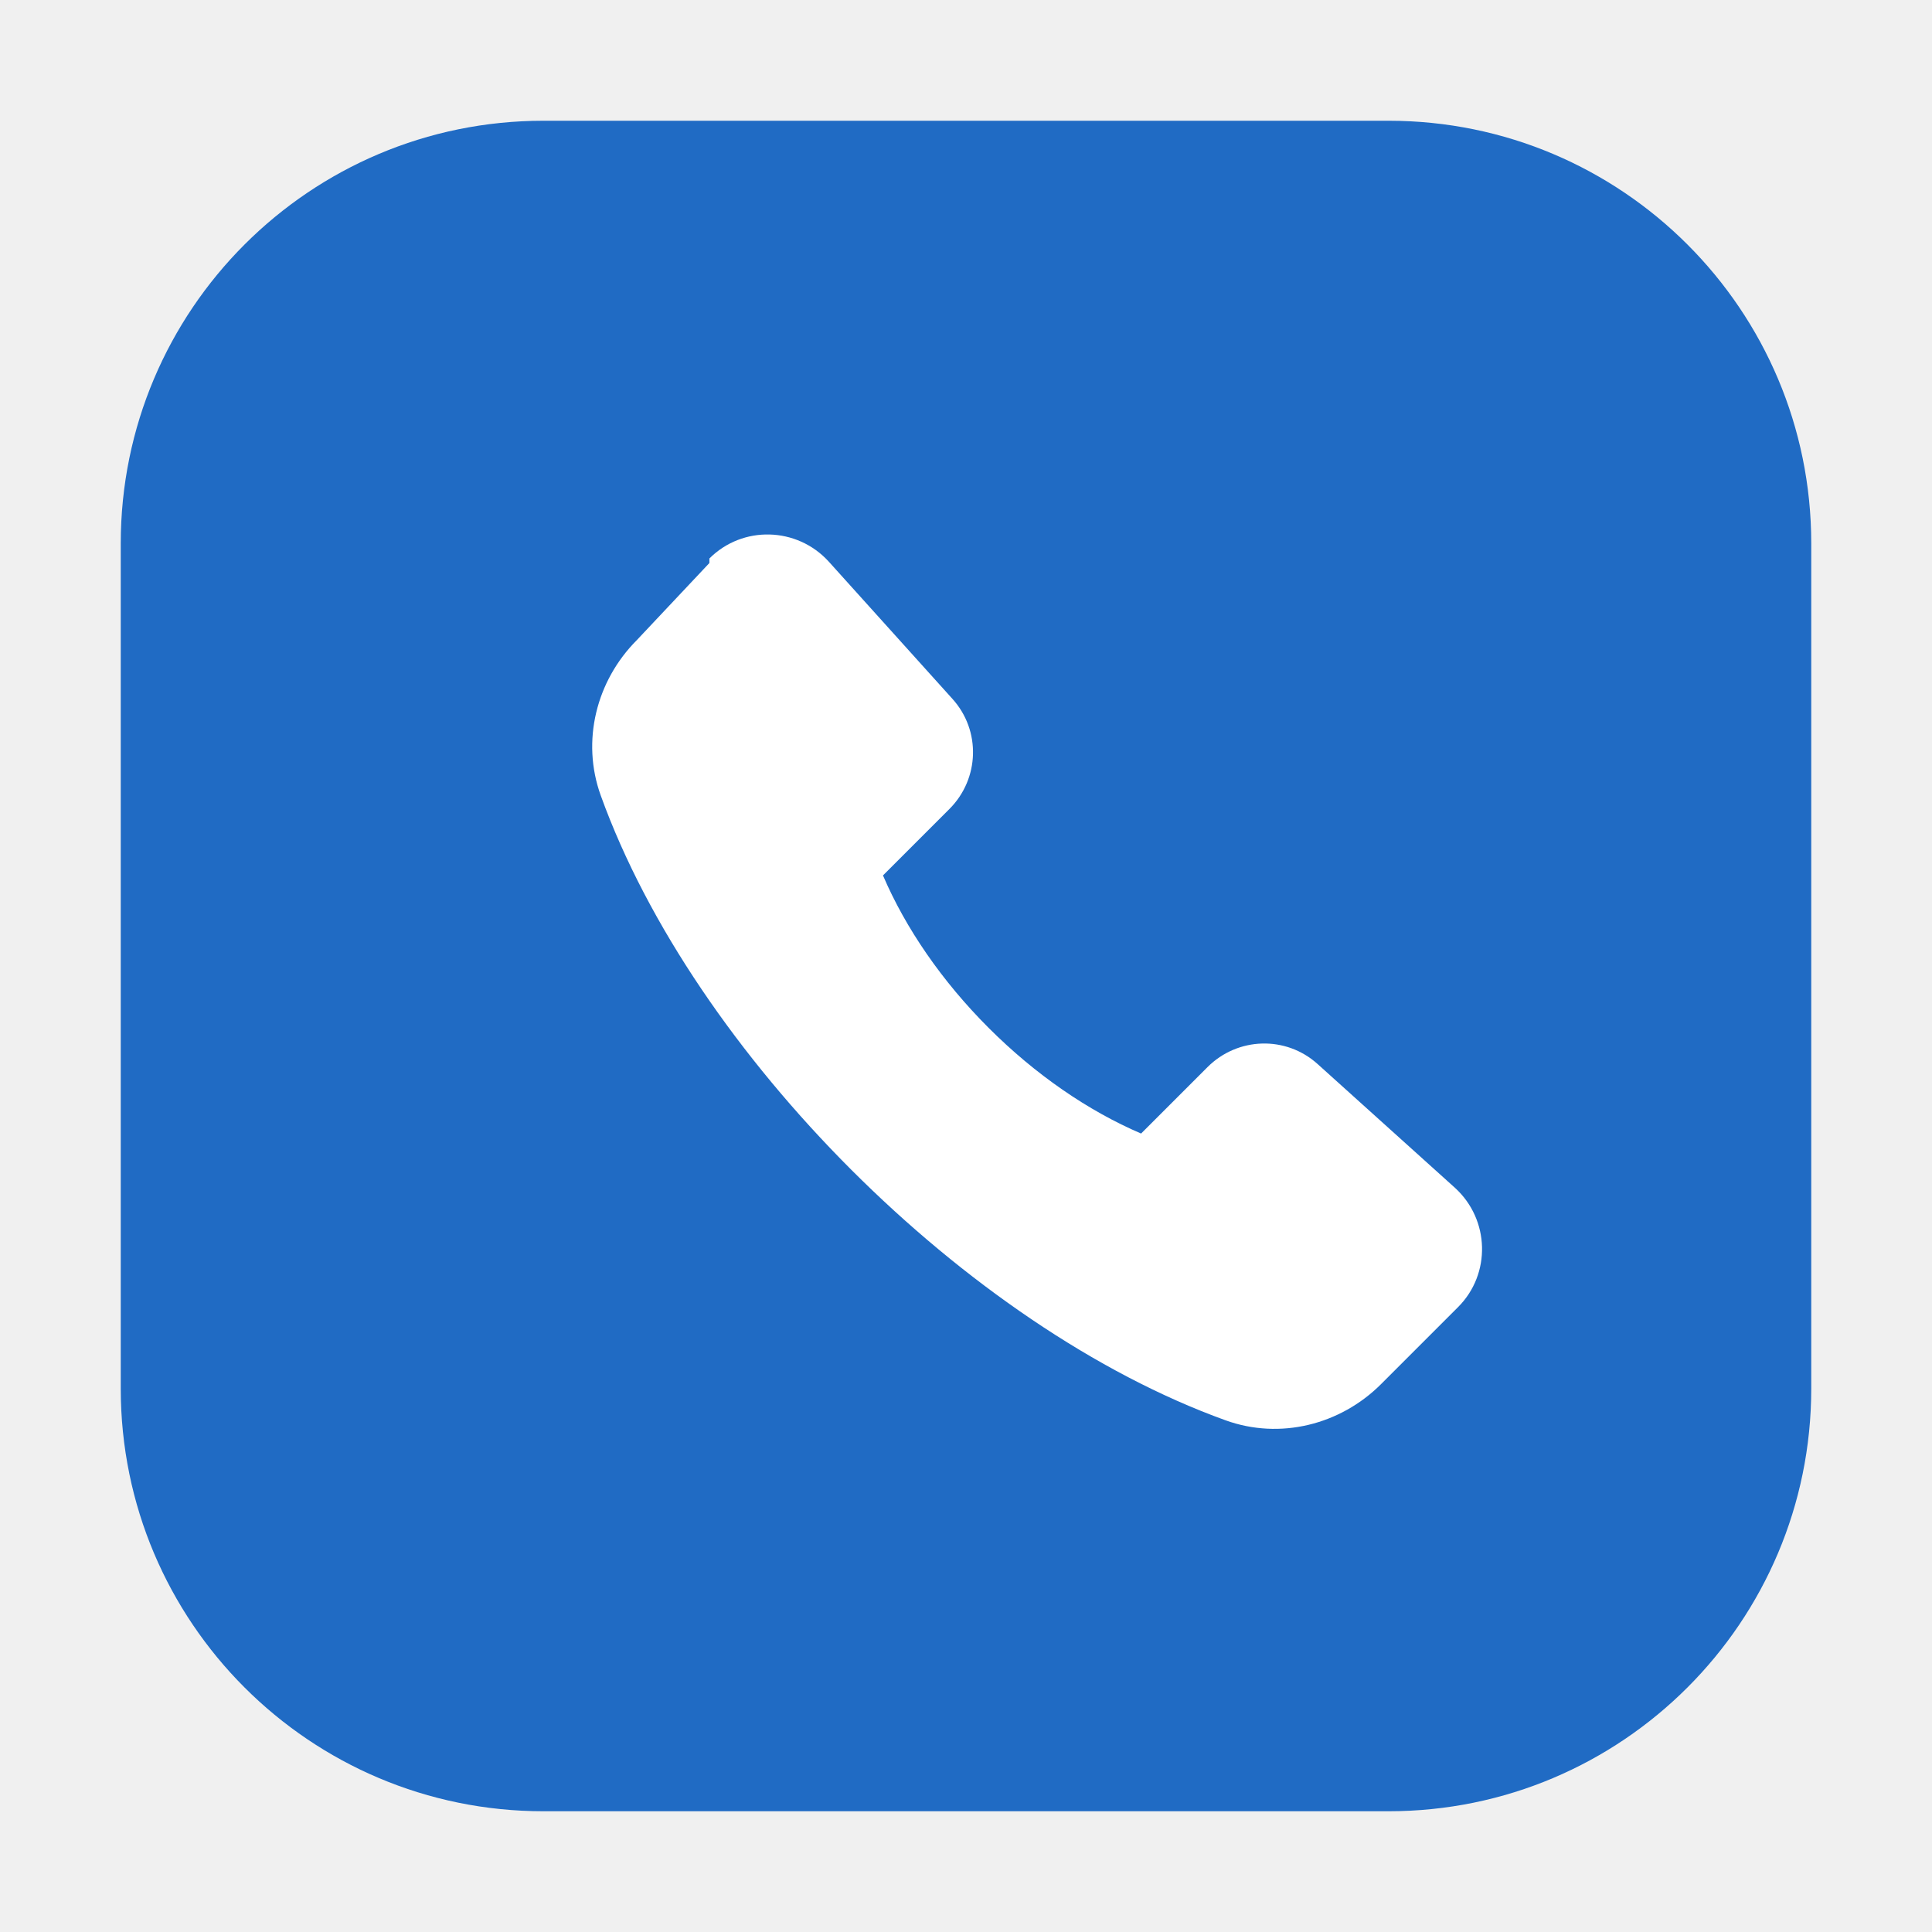
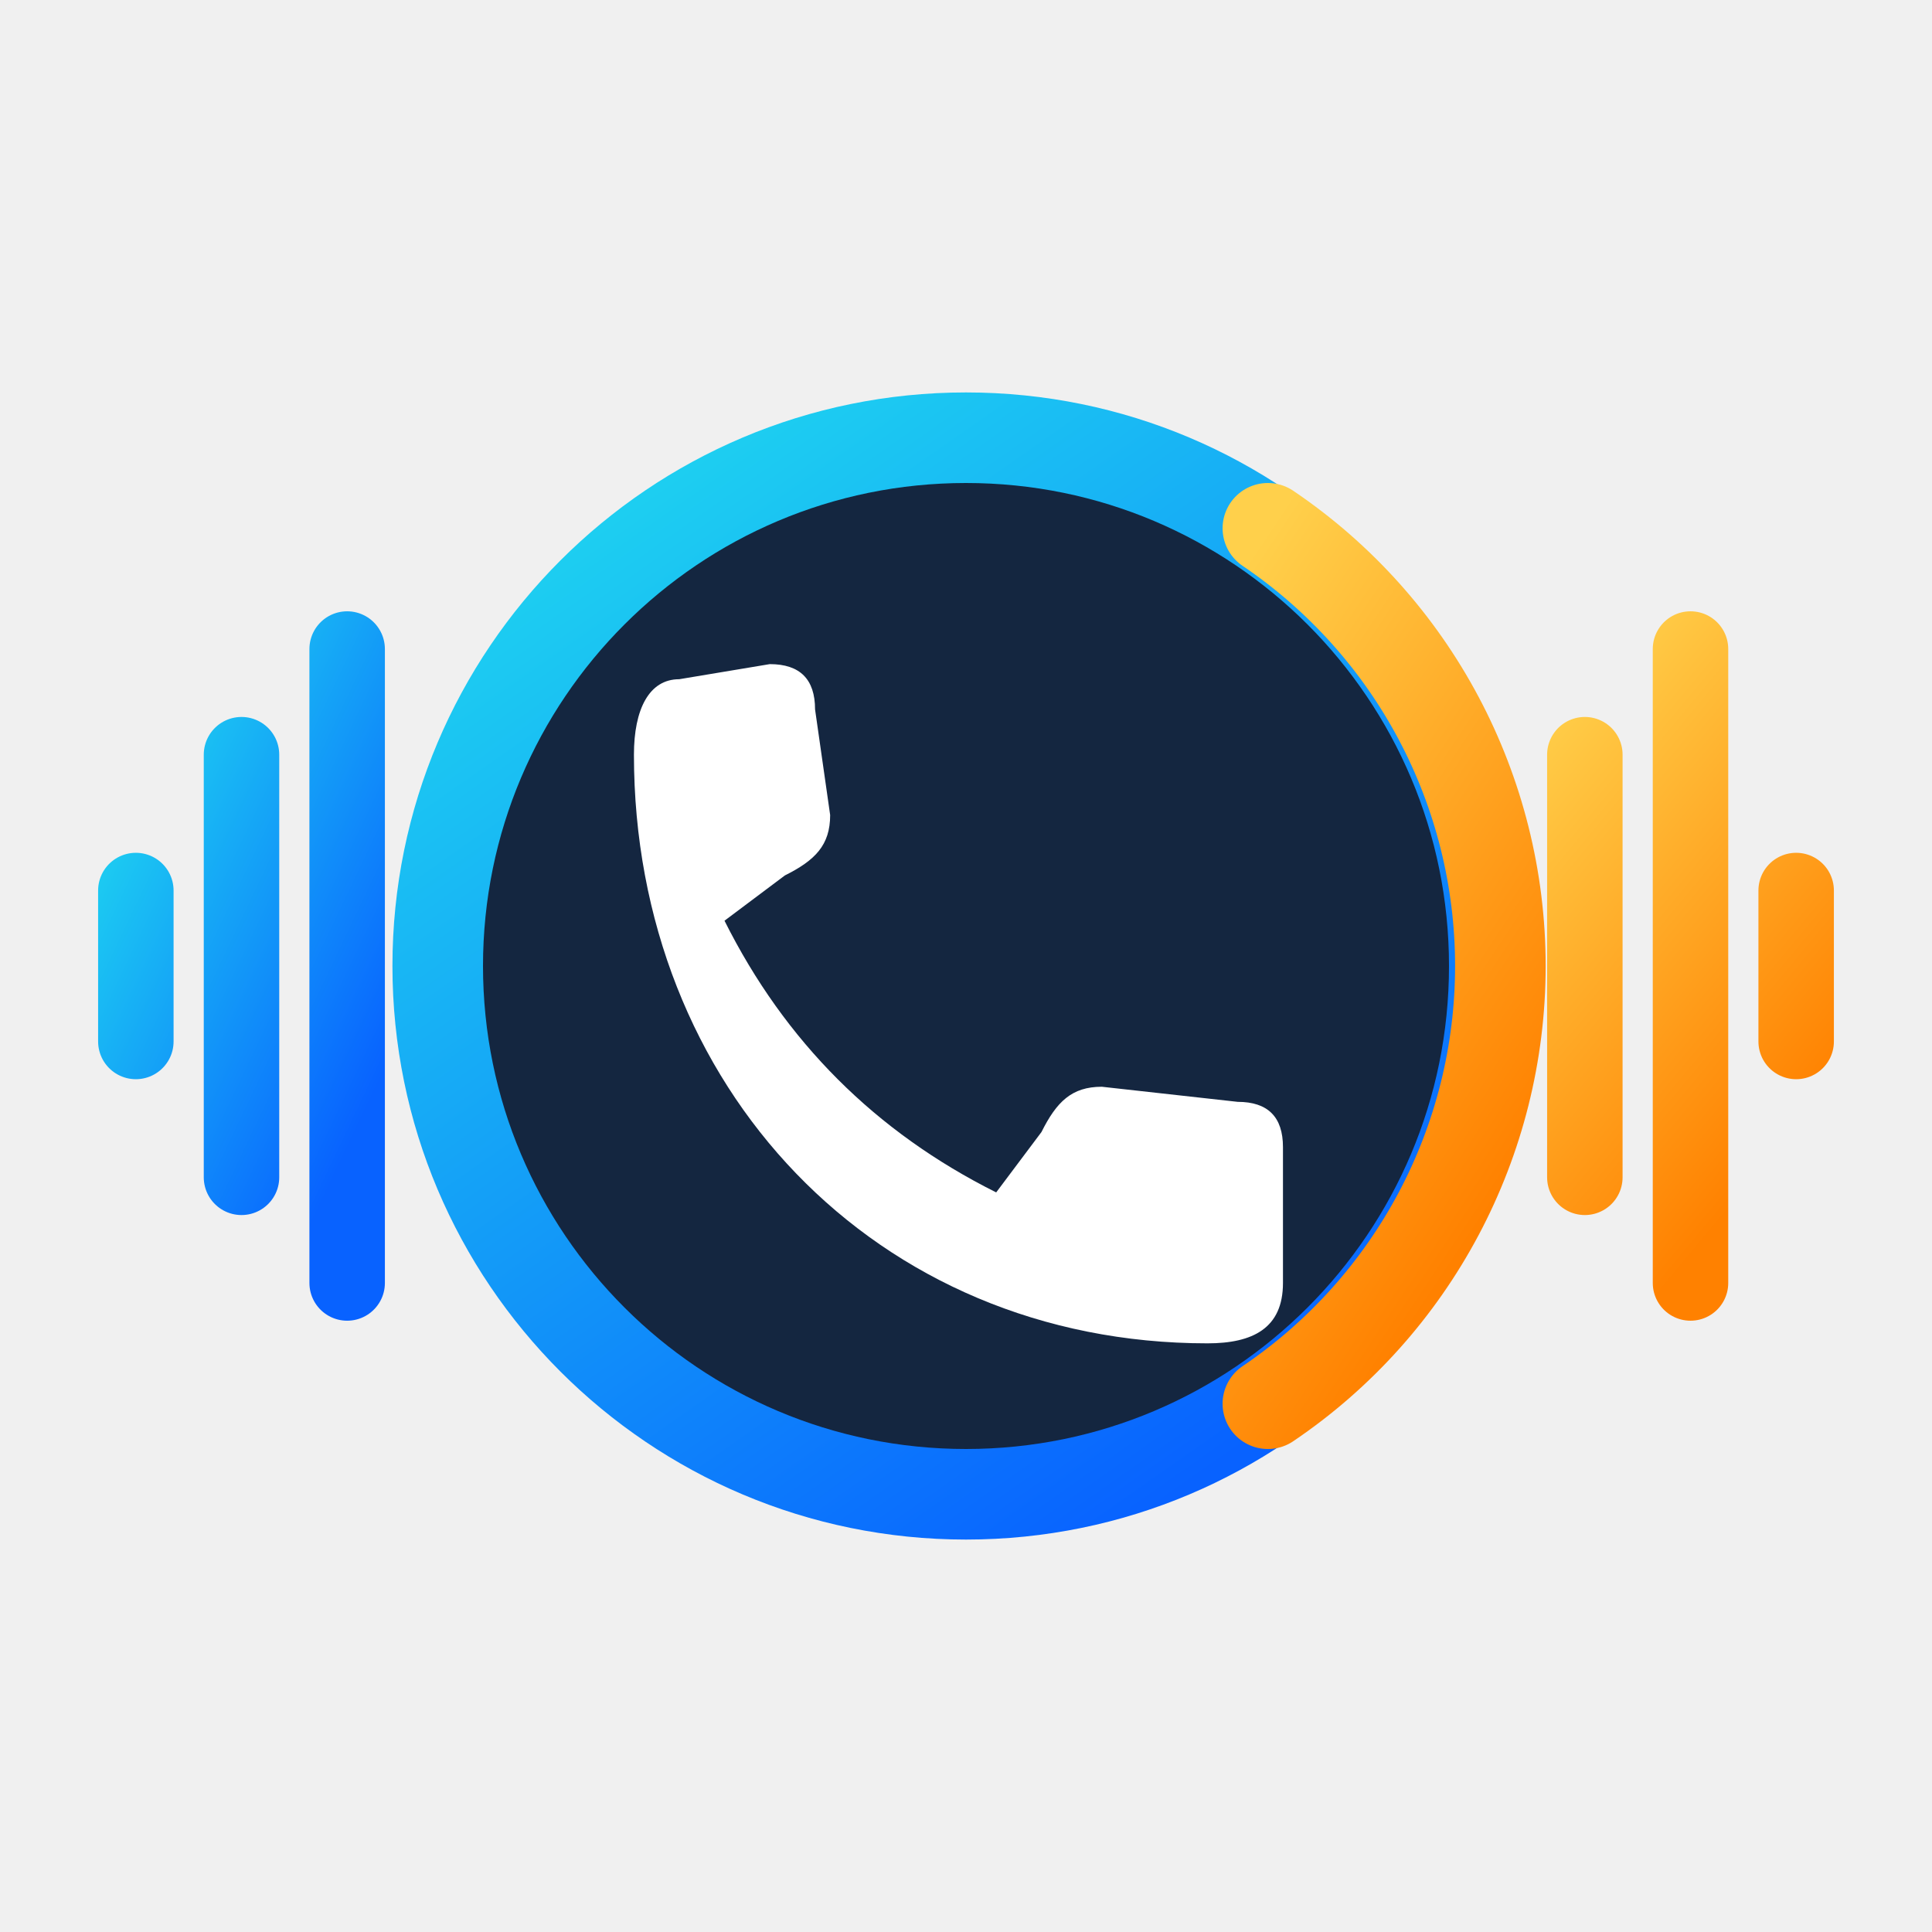
<svg xmlns="http://www.w3.org/2000/svg" viewBox="0 0 64 64" width="64" height="64">
-   <rect x="4" y="4" width="56" height="56" rx="14" fill="#206bc4" />
-   <rect x="4" y="4" width="56" height="56" rx="14" fill="url(#g)" opacity="0" />
-   <path d="M23.5 18.5c1.1-1.1 2.9-1.05 3.95.1l4.1 4.55c.95 1.05.9 2.65-.1 3.65l-2.2 2.2c.75 1.75 1.95 3.5 3.5 5.05 1.55 1.55 3.3 2.75 5.05 3.5l2.2-2.2c1-1 2.6-1.05 3.65-.1l4.55 4.1c1.15 1.05 1.2 2.85.1 3.95l-2.55 2.55c-1.35 1.35-3.35 1.85-5.15 1.2-4.3-1.55-8.7-4.6-12.4-8.3-3.7-3.7-6.75-8.1-8.3-12.4-.65-1.8-.15-3.8 1.2-5.15l2.4-2.55z" fill="#ffffff" />
+   <defs>
+     <linearGradient id="blue" x1="0" y1="0" x2="0.7" y2="1">
+       <stop stop-color="#20deef" />
+       <stop offset="1" stop-color="#0862ff" />
+     </linearGradient>
+     <linearGradient id="orange" x1="0" y1="0" x2="0.4" y2="1">
+       <stop stop-color="#ffd04b" />
+       <stop offset="1" stop-color="#ff8100" />
+     </linearGradient>
+   </defs>
+   <g transform="translate(3 10) scale(.5)" fill="none" stroke-linecap="round">
+     <circle cx="58" cy="44" r="35" stroke="url(#blue)" stroke-width="6" fill="#142640" />
+     <path d="M78 15 A35 35 0 0 1 78 73" stroke="url(#orange)" stroke-width="6" />
+     <path d="M3 39v10 M10 30v28 M17 23v42" stroke="url(#blue)" stroke-width="5" />
+     <path d="M99 30v28 M106 23v42 M113 39v10" stroke="url(#orange)" stroke-width="5" />
+     <path d="M39 25c-2 0-3 2-3 5 0 22 16 39 38 39 3 0 5-1 5-4v-9c0-2-1-3-3-3l-9-1c-2 0-3 1-4 3l-3 4c-8-4-14-10-18-18l4-3c2-1 3-2 3-4l-1-7c0-2-1-3-3-3z" fill="#ffffff" />
+   </g>
</svg>
